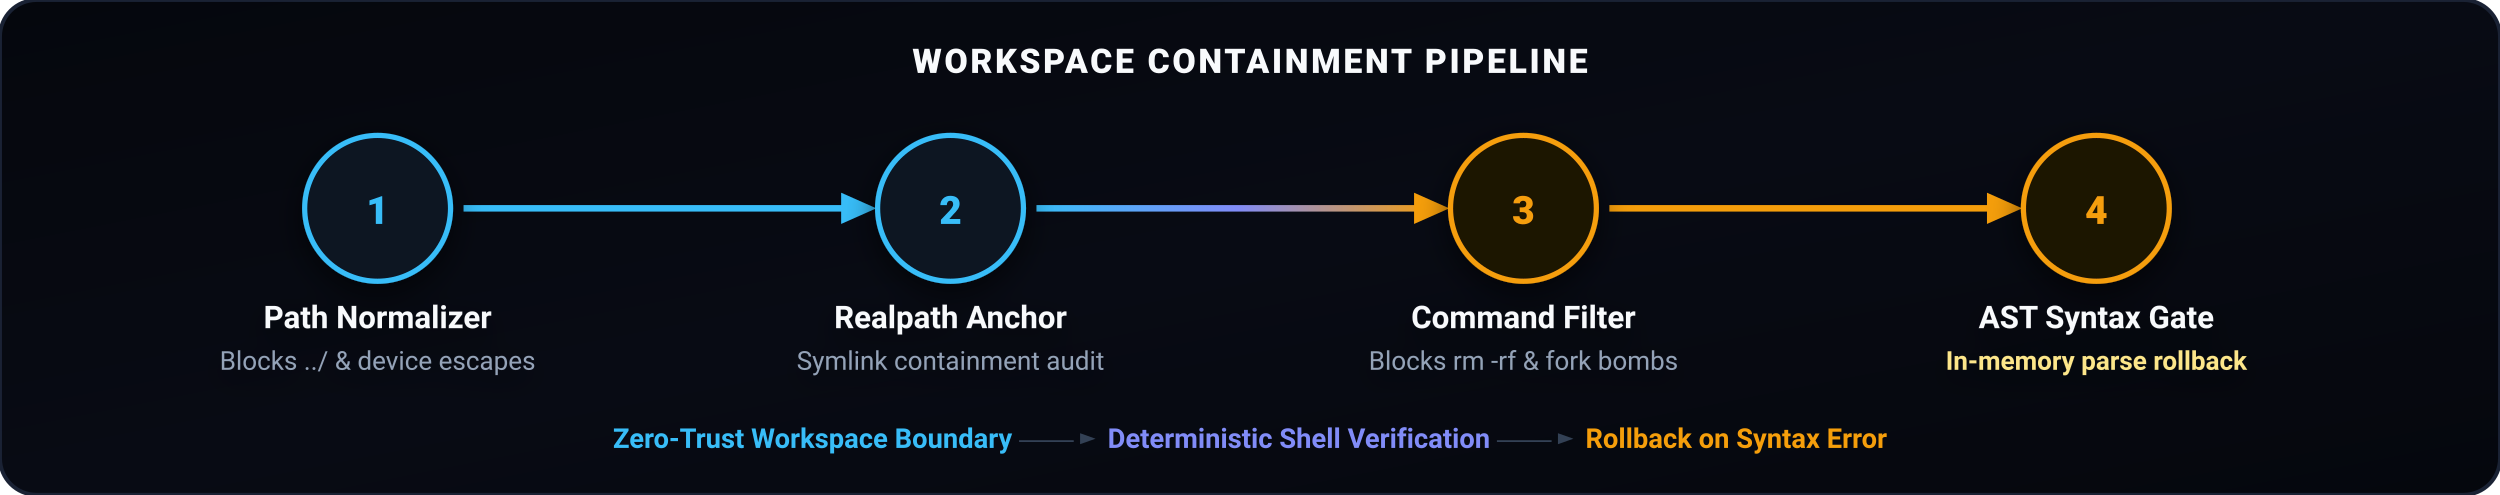
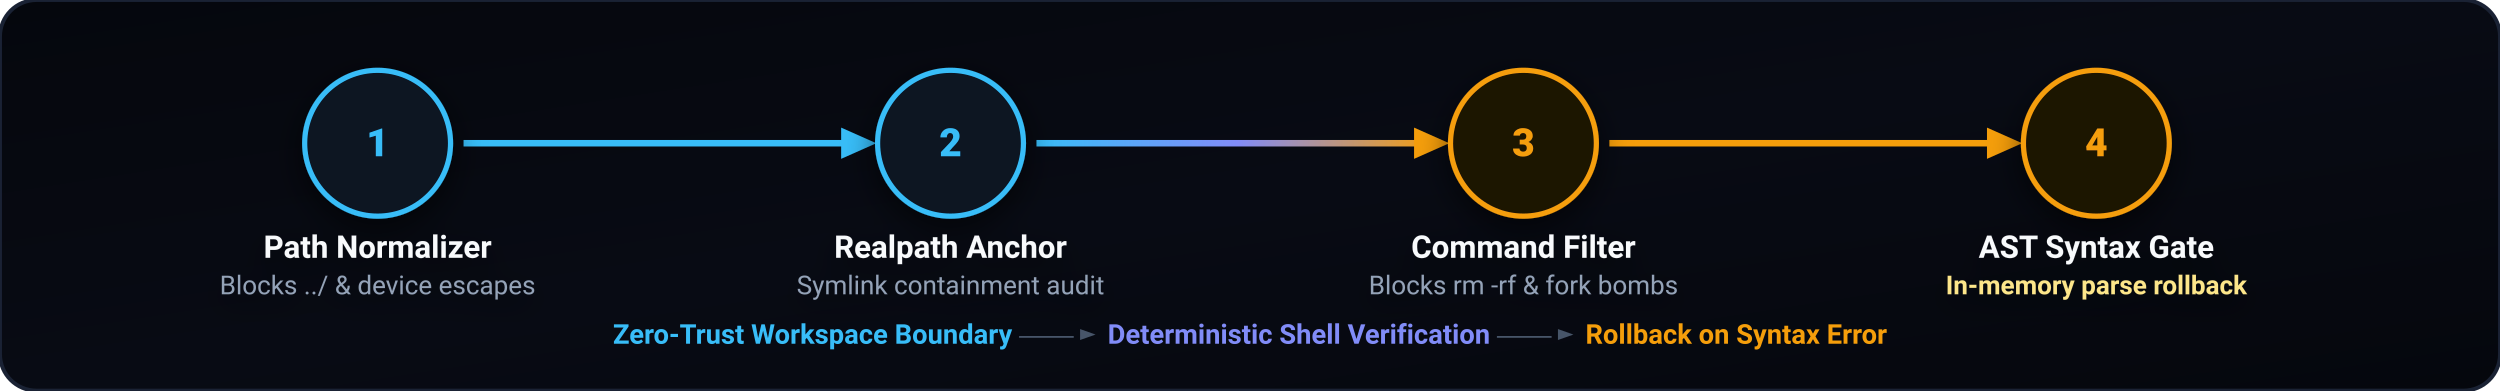
- <svg xmlns="http://www.w3.org/2000/svg" viewBox="0 0 960 190" width="100%" height="100%" role="img" aria-label="Castor Workspace Containment Pipeline: 4 deterministic security stages with explicit flow arrows" style="font-family: -apple-system, BlinkMacSystemFont, 'Segoe UI', Roboto, Helvetica, Arial, sans-serif;">
+ <svg xmlns="http://www.w3.org/2000/svg" viewBox="0 0 960 150" width="100%" height="100%" role="img" aria-label="Castor Workspace Containment: 4 deterministic security stages with explicit flow arrows" style="font-family: -apple-system, BlinkMacSystemFont, 'Segoe UI', Roboto, Helvetica, Arial, sans-serif;">
  <defs>
    <linearGradient id="bgSec3" x1="0%" y1="0%" x2="100%" y2="100%">
      <stop offset="0%" stop-color="#05070d" />
      <stop offset="50%" stop-color="#080b14" />
      <stop offset="100%" stop-color="#05070d" />
    </linearGradient>
    <marker id="arr-sec-blue" viewBox="0 0 10 10" refX="6" refY="5" markerWidth="6" markerHeight="6" orient="auto-start-reverse">
      <path d="M 0 1 L 9 5 L 0 9 z" fill="#38bdf8" />
    </marker>
    <marker id="arr-sec-mid" viewBox="0 0 10 10" refX="6" refY="5" markerWidth="6" markerHeight="6" orient="auto-start-reverse">
      <path d="M 0 1 L 9 5 L 0 9 z" fill="#f59e0b" />
    </marker>
    <marker id="arr-sec-amber" viewBox="0 0 10 10" refX="6" refY="5" markerWidth="6" markerHeight="6" orient="auto-start-reverse">
      <path d="M 0 1 L 9 5 L 0 9 z" fill="#f59e0b" />
    </marker>
-     <linearGradient id="secBeamMid" gradientUnits="userSpaceOnUse" x1="398" y1="80" x2="552" y2="80">
+     <linearGradient id="secBeamMid" gradientUnits="userSpaceOnUse" x1="398" y1="55" x2="552" y2="55">
      <stop offset="0%" stop-color="#38bdf8" />
      <stop offset="50%" stop-color="#818cf8" />
      <stop offset="100%" stop-color="#f59e0b" />
    </linearGradient>
    <filter id="shadowSec3" x="-10%" y="-10%" width="120%" height="120%">
      <feDropShadow dx="0" dy="4" stdDeviation="6" flood-color="#000000" flood-opacity="0.6" />
    </filter>
  </defs>
-   <rect width="960" height="190" rx="14" fill="url(#bgSec3)" stroke="#1a2234" stroke-width="1.5" />
-   <text x="480" y="28" fill="#f8fafc" font-size="13" font-weight="800" letter-spacing="1" text-anchor="middle">WORKSPACE CONTAINMENT PIPELINE</text>
-   <line x1="178" y1="80" x2="332" y2="80" stroke="#38bdf8" stroke-width="2.5" marker-end="url(#arr-sec-blue)" />
-   <line x1="398" y1="80" x2="552" y2="80" stroke="url(#secBeamMid)" stroke-width="2.5" marker-end="url(#arr-sec-mid)" />
-   <line x1="618" y1="80" x2="772" y2="80" stroke="#f59e0b" stroke-width="2.5" marker-end="url(#arr-sec-amber)" />
-   <g transform="translate(145, 80)" filter="url(#shadowSec3)">
+   <rect width="960" height="150" rx="14" fill="url(#bgSec3)" stroke="#1a2234" stroke-width="1.5" />
+   <line x1="178" y1="55" x2="332" y2="55" stroke="#38bdf8" stroke-width="2.5" marker-end="url(#arr-sec-blue)" />
+   <line x1="398" y1="55" x2="552" y2="55" stroke="url(#secBeamMid)" stroke-width="2.5" marker-end="url(#arr-sec-mid)" />
+   <line x1="618" y1="55" x2="772" y2="55" stroke="#f59e0b" stroke-width="2.5" marker-end="url(#arr-sec-amber)" />
+   <g transform="translate(145, 55)" filter="url(#shadowSec3)">
    <circle cx="0" cy="0" r="28" fill="#091322" stroke="#38bdf8" stroke-width="2" />
-     <text x="0" y="6" fill="#38bdf8" font-size="15" font-weight="800" text-anchor="middle">1</text>
-     <text x="0" y="46" fill="#f8fafc" font-size="12" font-weight="700" text-anchor="middle">Path Normalizer</text>
-     <text x="0" y="62" fill="#94a3b8" font-size="10" text-anchor="middle">Blocks ../ &amp; device escapes</text>
+     <text x="0" y="5" fill="#38bdf8" font-size="15" font-weight="800" text-anchor="middle">1</text>
+     <text x="0" y="44" fill="#f8fafc" font-size="12" font-weight="700" text-anchor="middle">Path Normalizer</text>
+     <text x="0" y="58" fill="#94a3b8" font-size="10" text-anchor="middle">Blocks ../ &amp; device escapes</text>
  </g>
-   <g transform="translate(365, 80)" filter="url(#shadowSec3)">
+   <g transform="translate(365, 55)" filter="url(#shadowSec3)">
    <circle cx="0" cy="0" r="28" fill="#091322" stroke="#38bdf8" stroke-width="2" />
-     <text x="0" y="6" fill="#38bdf8" font-size="15" font-weight="800" text-anchor="middle">2</text>
-     <text x="0" y="46" fill="#f8fafc" font-size="12" font-weight="700" text-anchor="middle">Realpath Anchor</text>
-     <text x="0" y="62" fill="#94a3b8" font-size="10" text-anchor="middle">Symlink containment audit</text>
+     <text x="0" y="5" fill="#38bdf8" font-size="15" font-weight="800" text-anchor="middle">2</text>
+     <text x="0" y="44" fill="#f8fafc" font-size="12" font-weight="700" text-anchor="middle">Realpath Anchor</text>
+     <text x="0" y="58" fill="#94a3b8" font-size="10" text-anchor="middle">Symlink containment audit</text>
  </g>
-   <g transform="translate(585, 80)" filter="url(#shadowSec3)">
+   <g transform="translate(585, 55)" filter="url(#shadowSec3)">
    <circle cx="0" cy="0" r="28" fill="#1c1206" stroke="#f59e0b" stroke-width="2" />
-     <text x="0" y="6" fill="#f59e0b" font-size="15" font-weight="800" text-anchor="middle">3</text>
-     <text x="0" y="46" fill="#f8fafc" font-size="12" font-weight="700" text-anchor="middle">Command Filter</text>
-     <text x="0" y="62" fill="#94a3b8" font-size="10" text-anchor="middle">Blocks rm -rf &amp; fork bombs</text>
+     <text x="0" y="5" fill="#f59e0b" font-size="15" font-weight="800" text-anchor="middle">3</text>
+     <text x="0" y="44" fill="#f8fafc" font-size="12" font-weight="700" text-anchor="middle">Command Filter</text>
+     <text x="0" y="58" fill="#94a3b8" font-size="10" text-anchor="middle">Blocks rm -rf &amp; fork bombs</text>
  </g>
-   <g transform="translate(805, 80)" filter="url(#shadowSec3)">
+   <g transform="translate(805, 55)" filter="url(#shadowSec3)">
    <circle cx="0" cy="0" r="28" fill="#1c1206" stroke="#f59e0b" stroke-width="2" />
-     <text x="0" y="6" fill="#f59e0b" font-size="15" font-weight="800" text-anchor="middle">4</text>
-     <text x="0" y="46" fill="#f8fafc" font-size="12" font-weight="700" text-anchor="middle">AST Syntax Gate</text>
-     <text x="0" y="62" fill="#fde68a" font-size="10" font-weight="700" text-anchor="middle">In-memory parse rollback</text>
+     <text x="0" y="5" fill="#f59e0b" font-size="15" font-weight="800" text-anchor="middle">4</text>
+     <text x="0" y="44" fill="#f8fafc" font-size="12" font-weight="700" text-anchor="middle">AST Syntax Gate</text>
+     <text x="0" y="58" fill="#fde68a" font-size="10" font-weight="700" text-anchor="middle">In-memory parse rollback</text>
  </g>
-   <text x="480" y="172" fill="#64748b" font-size="10.5" font-weight="600" text-anchor="middle">
+   <text x="480" y="132" fill="#64748b" font-size="10.5" font-weight="600" text-anchor="middle">
    <tspan fill="#38bdf8">Zero-Trust Workspace Boundary</tspan>
-     <tspan fill="#334155">  ──►  </tspan>
+     <tspan fill="#475569">  ──►  </tspan>
    <tspan fill="#818cf8">Deterministic Shell Verification</tspan>
-     <tspan fill="#334155">  ──►  </tspan>
+     <tspan fill="#475569">  ──►  </tspan>
    <tspan fill="#f59e0b">Rollback on Syntax Error</tspan>
  </text>
</svg>
